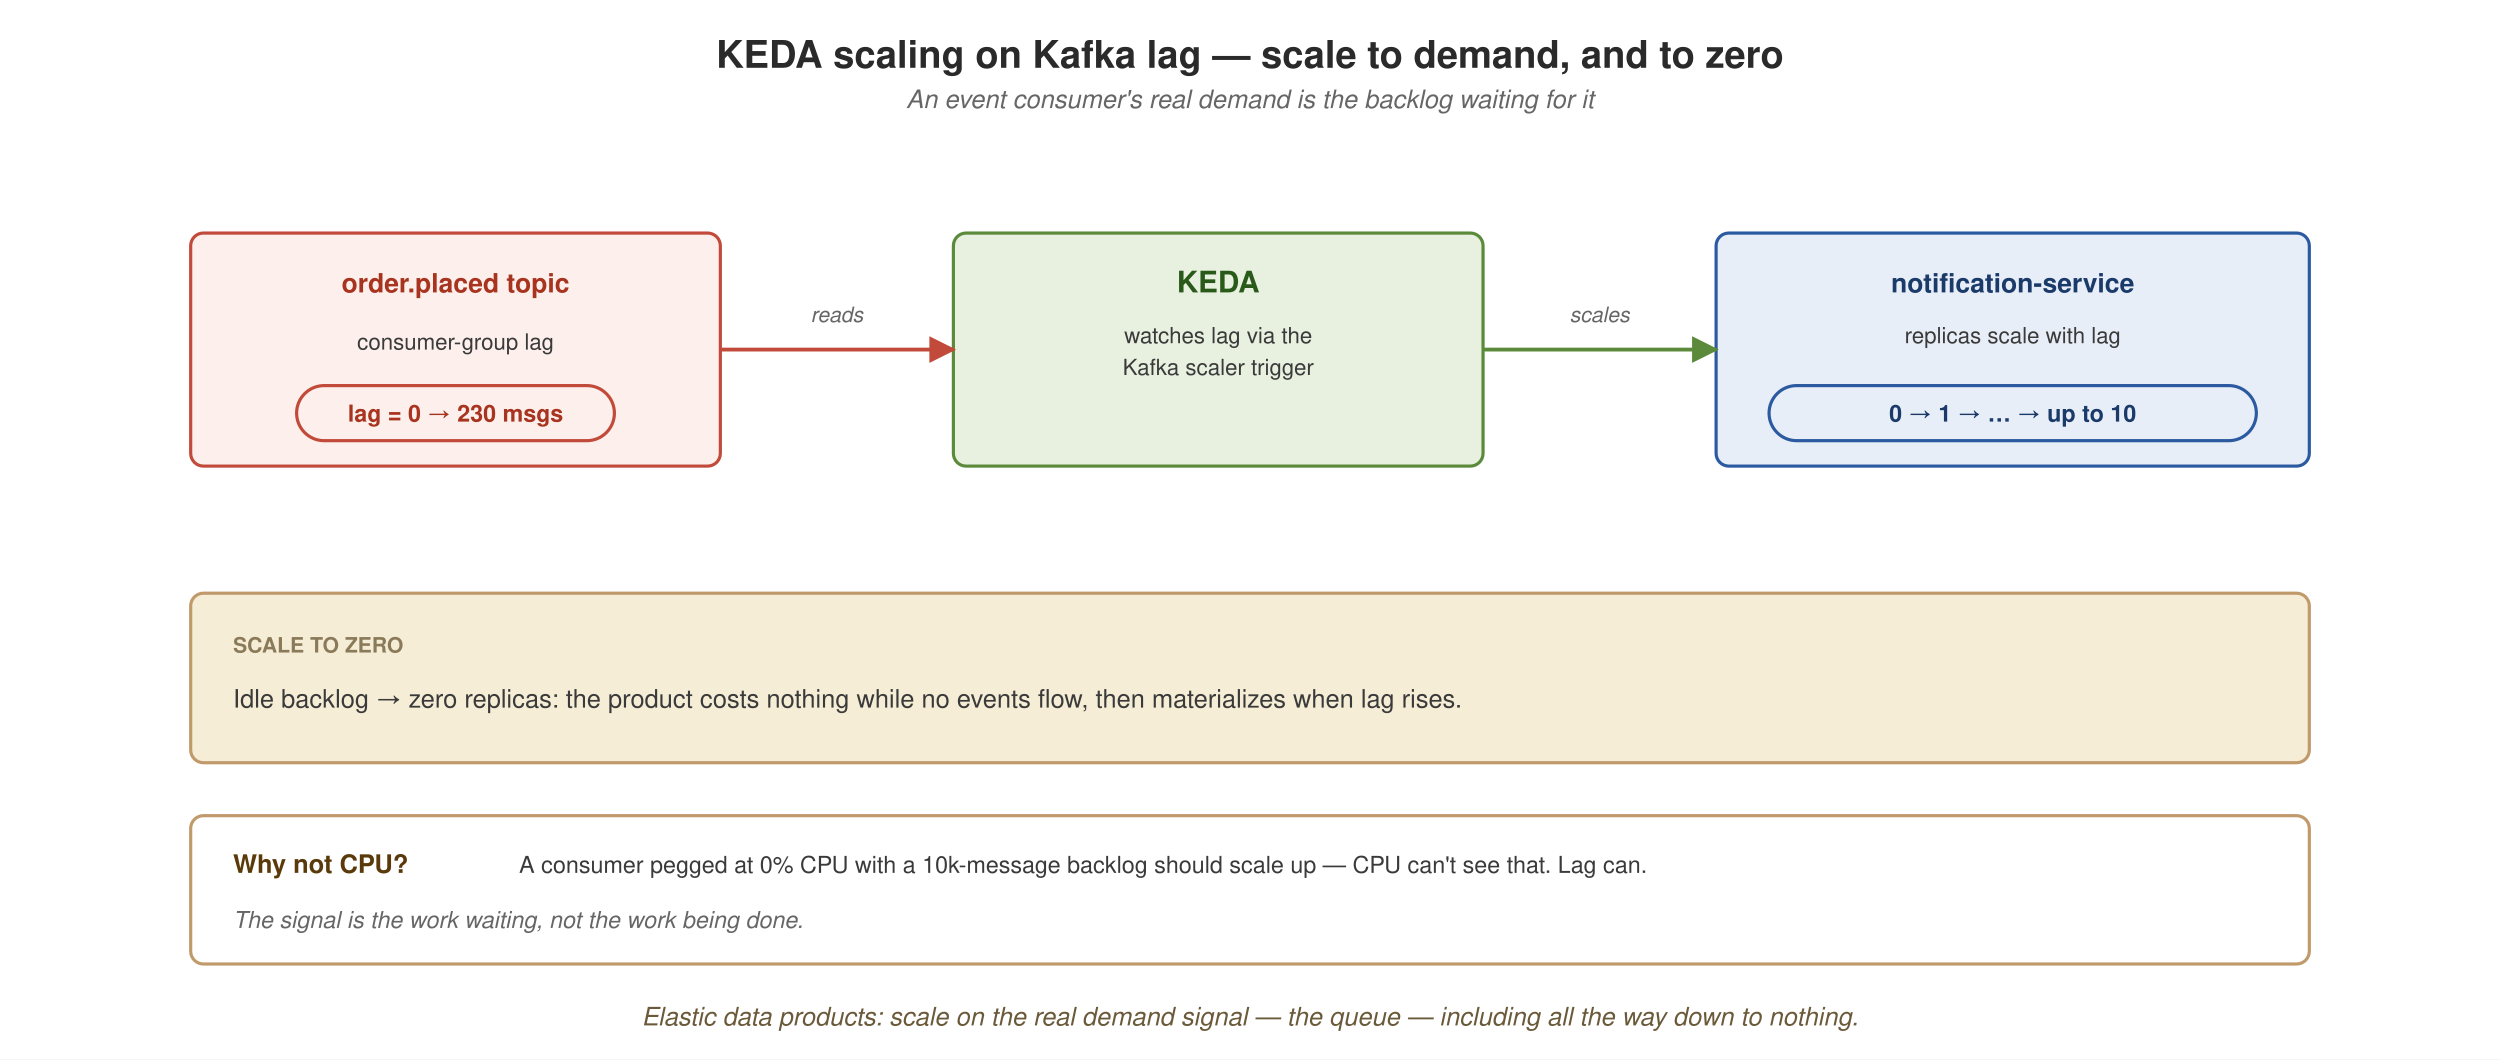
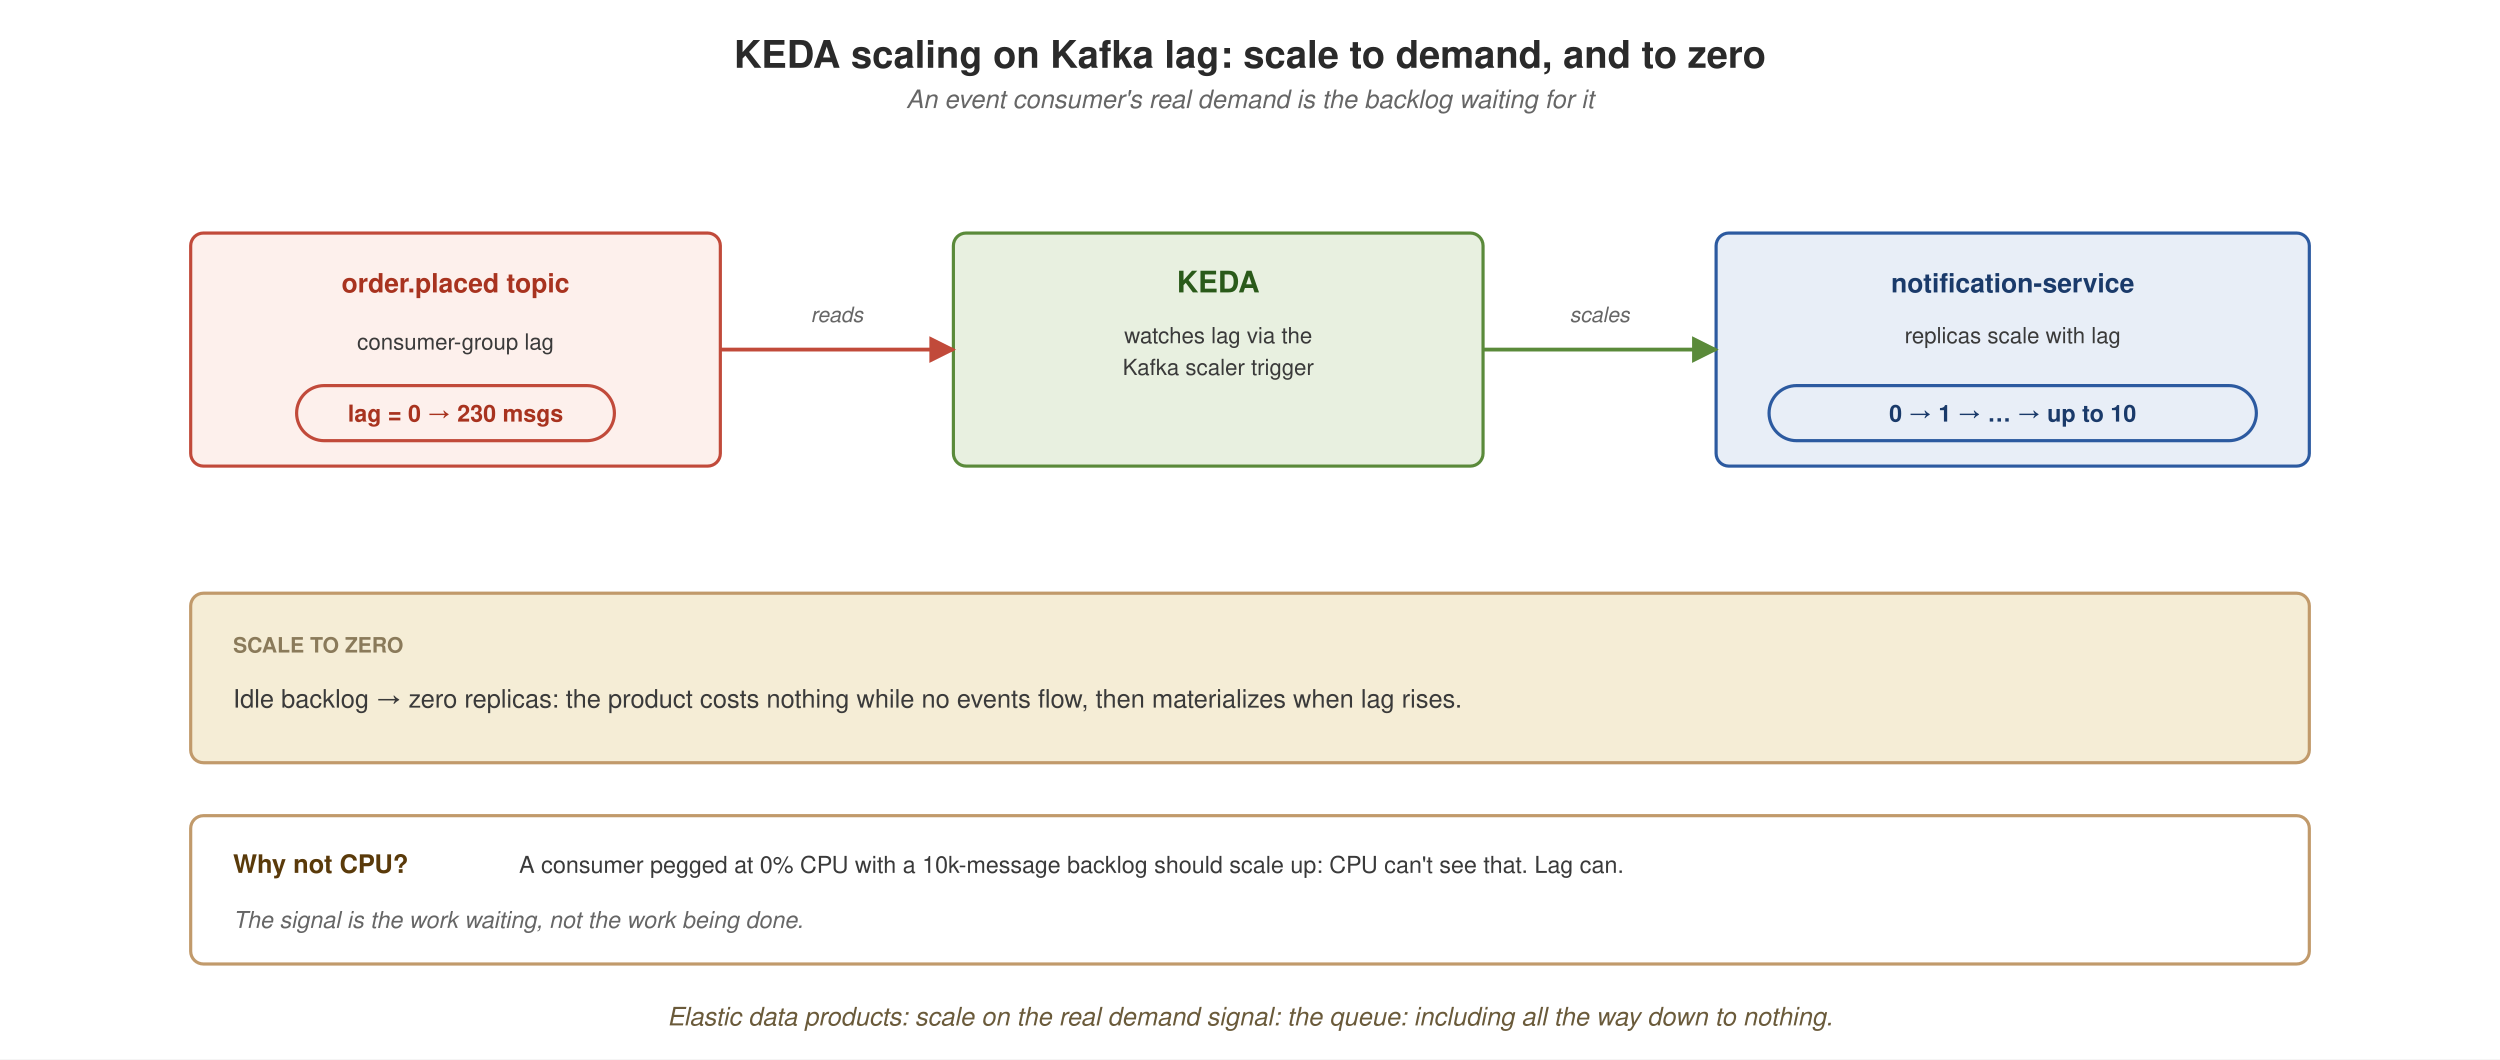
<svg xmlns="http://www.w3.org/2000/svg" viewBox="0 0 1180 500" font-family="Helvetica, -apple-system, 'Segoe UI', Roboto, sans-serif">
  <rect x="0" y="0" width="1180" height="500" fill="#ffffff" />
  <defs>
    <marker id="arr" viewBox="0 0 10 10" refX="9" refY="5" markerWidth="7" markerHeight="7" orient="auto-start-reverse">
      <path d="M0,0 L10,5 L0,10 z" fill="#5a5a5a" />
    </marker>
    <marker id="arrR" viewBox="0 0 10 10" refX="9" refY="5" markerWidth="7" markerHeight="7" orient="auto-start-reverse">
      <path d="M0,0 L10,5 L0,10 z" fill="#c14a3a" />
    </marker>
    <marker id="arrB" viewBox="0 0 10 10" refX="9" refY="5" markerWidth="7" markerHeight="7" orient="auto-start-reverse">
      <path d="M0,0 L10,5 L0,10 z" fill="#2c5aa0" />
    </marker>
    <marker id="arrG" viewBox="0 0 10 10" refX="9" refY="5" markerWidth="7" markerHeight="7" orient="auto-start-reverse">
      <path d="M0,0 L10,5 L0,10 z" fill="#5a8a3a" />
    </marker>
  </defs>
-   <text x="590" y="32" font-size="18" fill="#2a2a2a" text-anchor="middle" font-weight="700">KEDA scaling on Kafka lag — scale to demand, and to zero</text>
+   <text x="590" y="32" font-size="18" fill="#2a2a2a" text-anchor="middle" font-weight="700">KEDA scaling on Kafka lag: scale to demand, and to zero</text>
  <text x="590" y="51" font-size="12" fill="#666666" text-anchor="middle" font-style="italic">An event consumer's real demand is the backlog waiting for it</text>
  <rect x="90" y="110" width="250" height="110" fill="#fdf0ec" stroke="#c14a3a" stroke-width="1.5" rx="6" />
  <text x="215" y="138" font-size="12.5" fill="#a8331f" text-anchor="middle" font-weight="700">order.placed topic</text>
  <text x="215" y="165" font-size="10.5" fill="#3a3a3a" text-anchor="middle">consumer-group lag</text>
  <rect x="140" y="182" width="150" height="26" fill="#fdf0ec" stroke="#c14a3a" stroke-width="1.5" rx="13" />
  <text x="215" y="199" font-size="11" fill="#a8331f" text-anchor="middle" font-weight="700">lag = 0 → 230 msgs</text>
  <rect x="450" y="110" width="250" height="110" fill="#e8f0e0" stroke="#5a8a3a" stroke-width="1.5" rx="6" />
  <text x="575" y="138" font-size="14" fill="#2a5a1a" text-anchor="middle" font-weight="700">KEDA</text>
  <text x="575" y="162" font-size="10.5" fill="#3a3a3a" text-anchor="middle">watches lag via the</text>
  <text x="575" y="177" font-size="10.5" fill="#3a3a3a" text-anchor="middle">Kafka scaler trigger</text>
  <line x1="340" y1="165" x2="450" y2="165" stroke="#c14a3a" stroke-width="1.8" marker-end="url(#arrR)" />
  <text x="395" y="152" font-size="10" fill="#666666" text-anchor="middle" font-style="italic">reads</text>
  <rect x="810" y="110" width="280" height="110" fill="#e8eef7" stroke="#2c5aa0" stroke-width="1.5" rx="6" />
  <text x="950" y="138" font-size="12.5" fill="#1a3a6a" text-anchor="middle" font-weight="700">notification-service</text>
  <text x="950" y="162" font-size="10.5" fill="#3a3a3a" text-anchor="middle">replicas scale with lag</text>
  <rect x="835" y="182" width="230" height="26" fill="#e8eef7" stroke="#2c5aa0" stroke-width="1.5" rx="13" />
  <text x="950" y="199" font-size="11" fill="#1a3a6a" text-anchor="middle" font-weight="700">0 → 1 → … → up to 10</text>
  <line x1="700" y1="165" x2="810" y2="165" stroke="#5a8a3a" stroke-width="1.8" marker-end="url(#arrG)" />
  <text x="755" y="152" font-size="10" fill="#666666" text-anchor="middle" font-style="italic">scales</text>
  <rect x="90" y="280" width="1000" height="80" fill="#f5edd6" stroke="#c19a6b" stroke-width="1.5" rx="6" />
  <text x="110" y="308" font-size="10" fill="#8a7a5a" text-anchor="start" font-weight="600">SCALE TO ZERO</text>
  <text x="110" y="334" font-size="12" fill="#3a3a3a" text-anchor="start">Idle backlog → zero replicas: the product costs nothing while no events flow, then materializes when lag rises.</text>
  <rect x="90" y="385" width="1000" height="70" fill="#ffffff" stroke="#c19a6b" stroke-width="1.5" rx="6" />
  <text x="110" y="412" font-size="12" fill="#5a3a0a" text-anchor="start" font-weight="700">Why not CPU?  </text>
-   <text x="245" y="412" font-size="11" fill="#3a3a3a" text-anchor="start">A consumer pegged at 0% CPU with a 10k-message backlog should scale up — CPU can't see that. Lag can.</text>
+   <text x="245" y="412" font-size="11" fill="#3a3a3a" text-anchor="start">A consumer pegged at 0% CPU with a 10k-message backlog should scale up: CPU can't see that. Lag can.</text>
  <text x="110" y="438" font-size="11" fill="#666666" text-anchor="start" font-style="italic">The signal is the work waiting, not the work being done.</text>
-   <text x="590" y="484" font-size="12" fill="#6a5a3a" text-anchor="middle" font-style="italic">Elastic data products: scale on the real demand signal — the queue — including all the way down to nothing.</text>
+   <text x="590" y="484" font-size="12" fill="#6a5a3a" text-anchor="middle" font-style="italic">Elastic data products: scale on the real demand signal: the queue: including all the way down to nothing.</text>
</svg>
